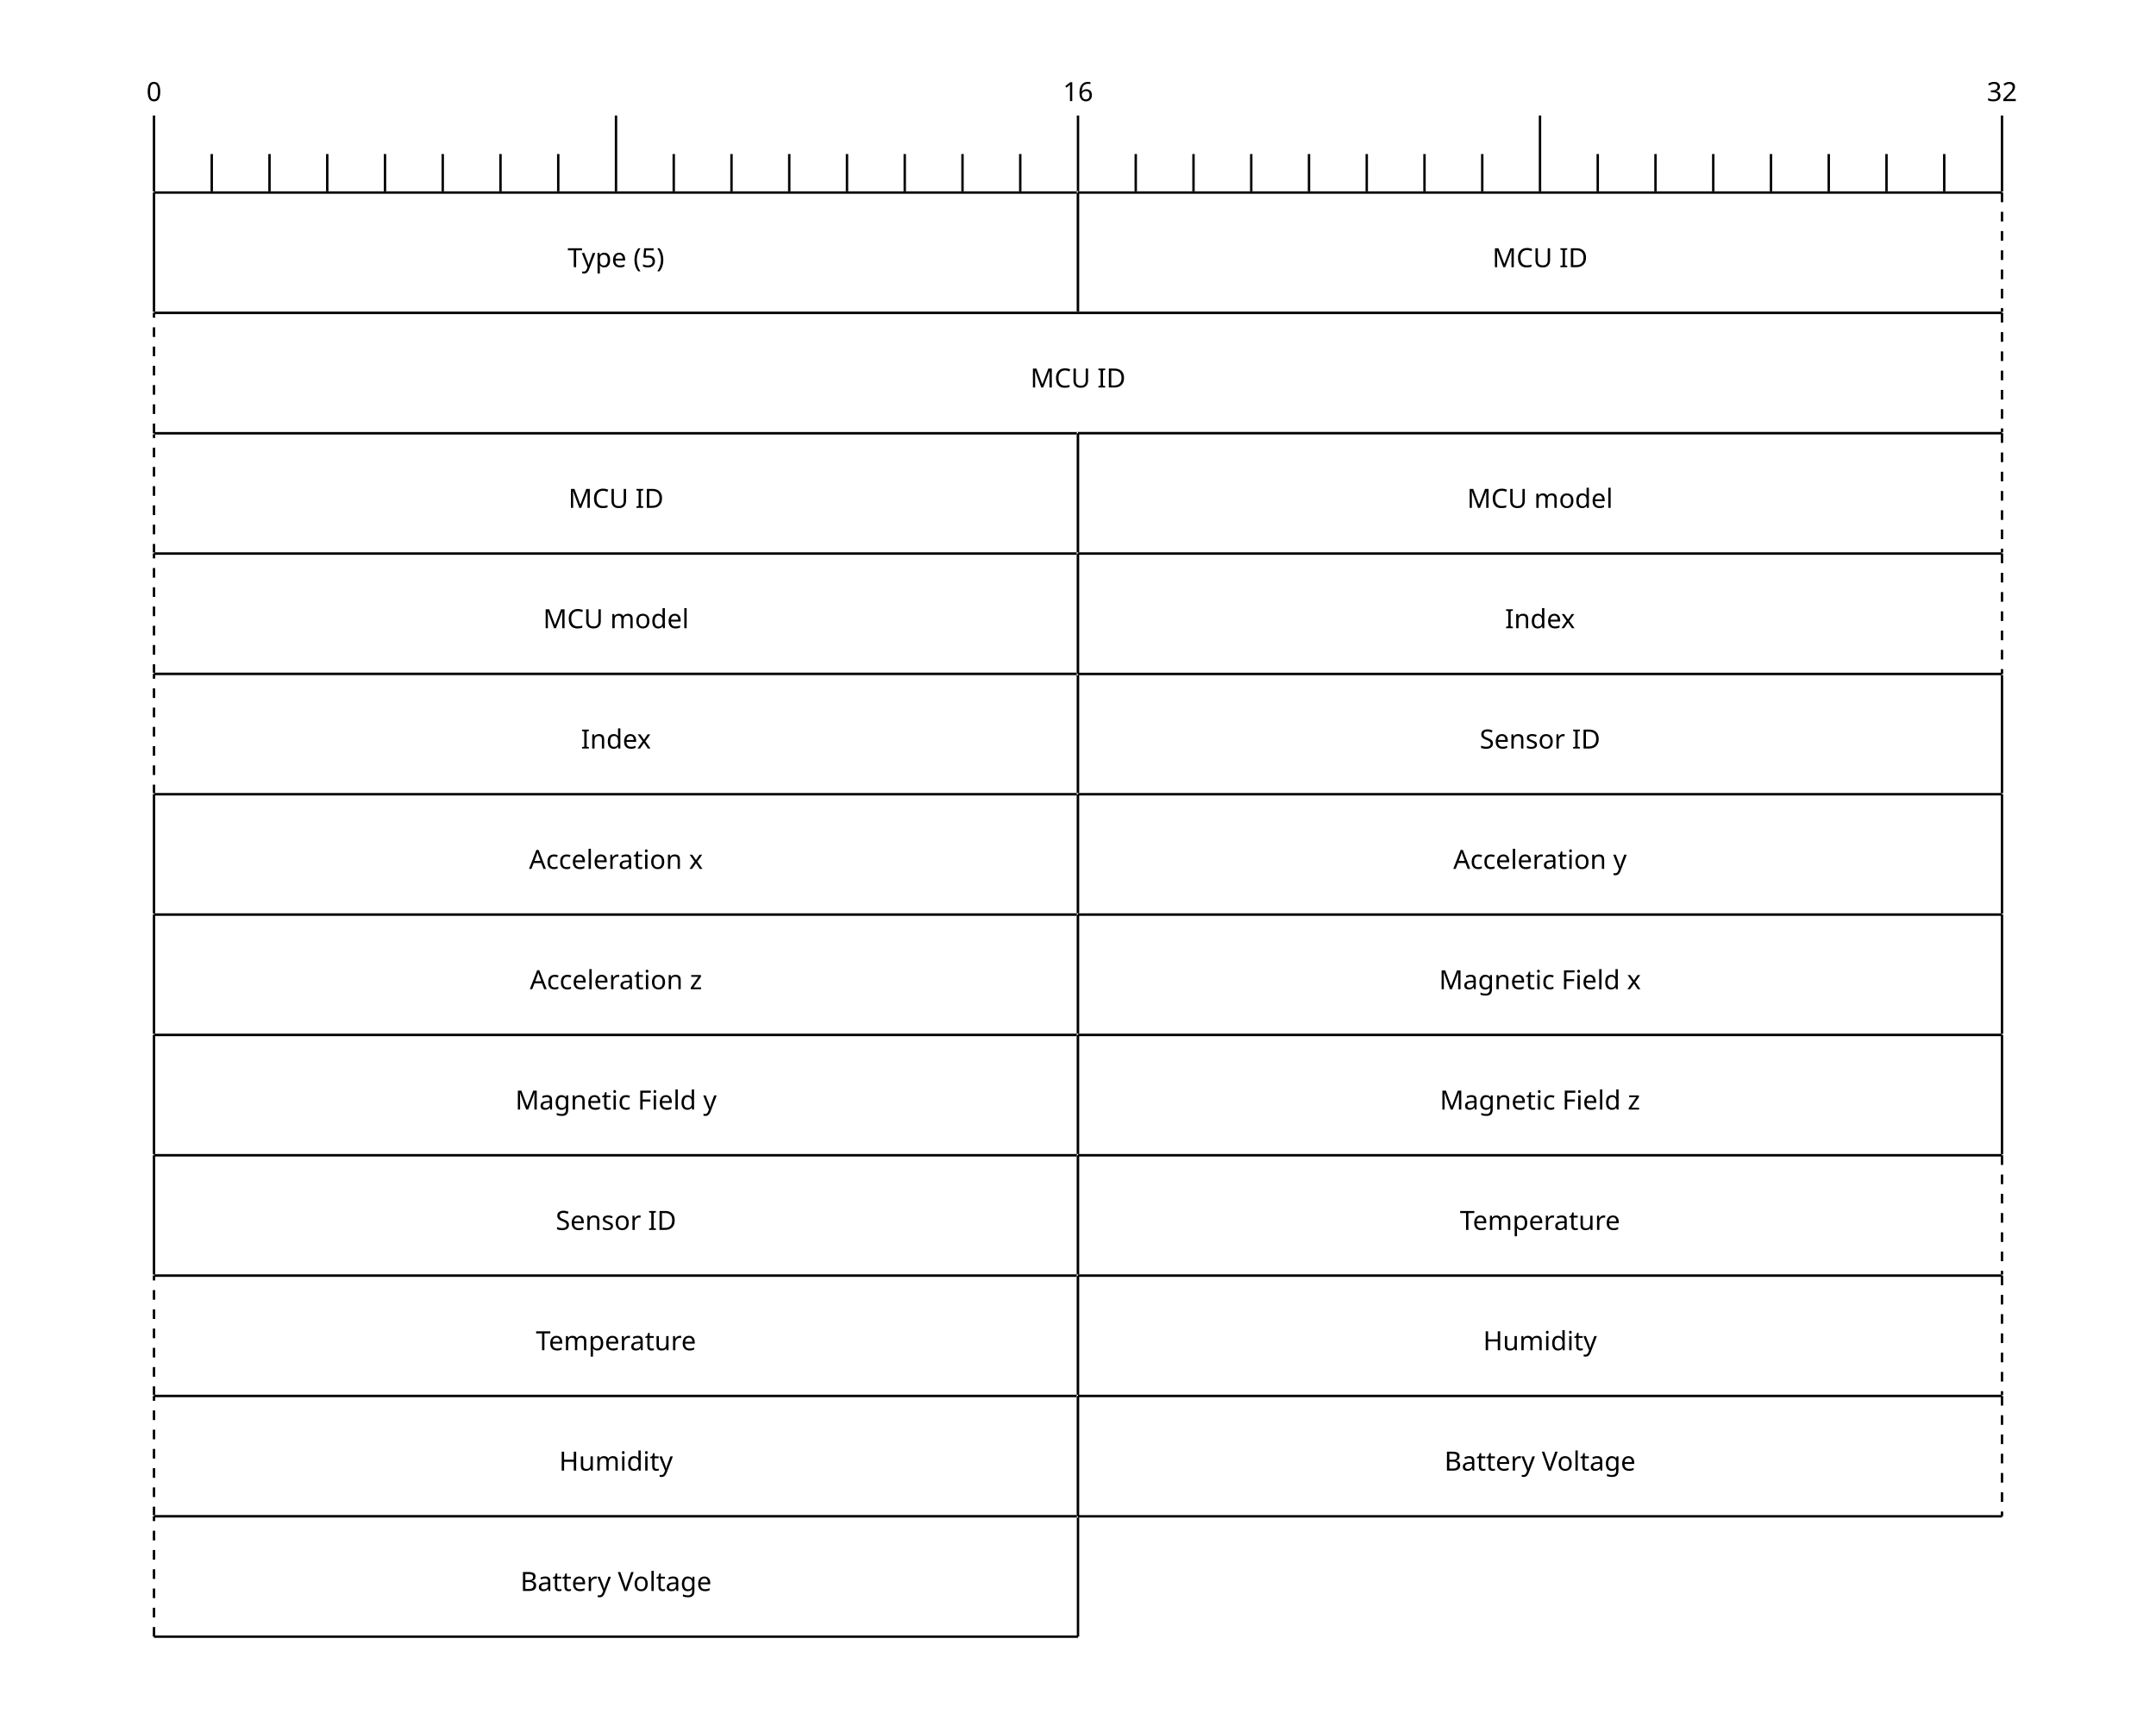
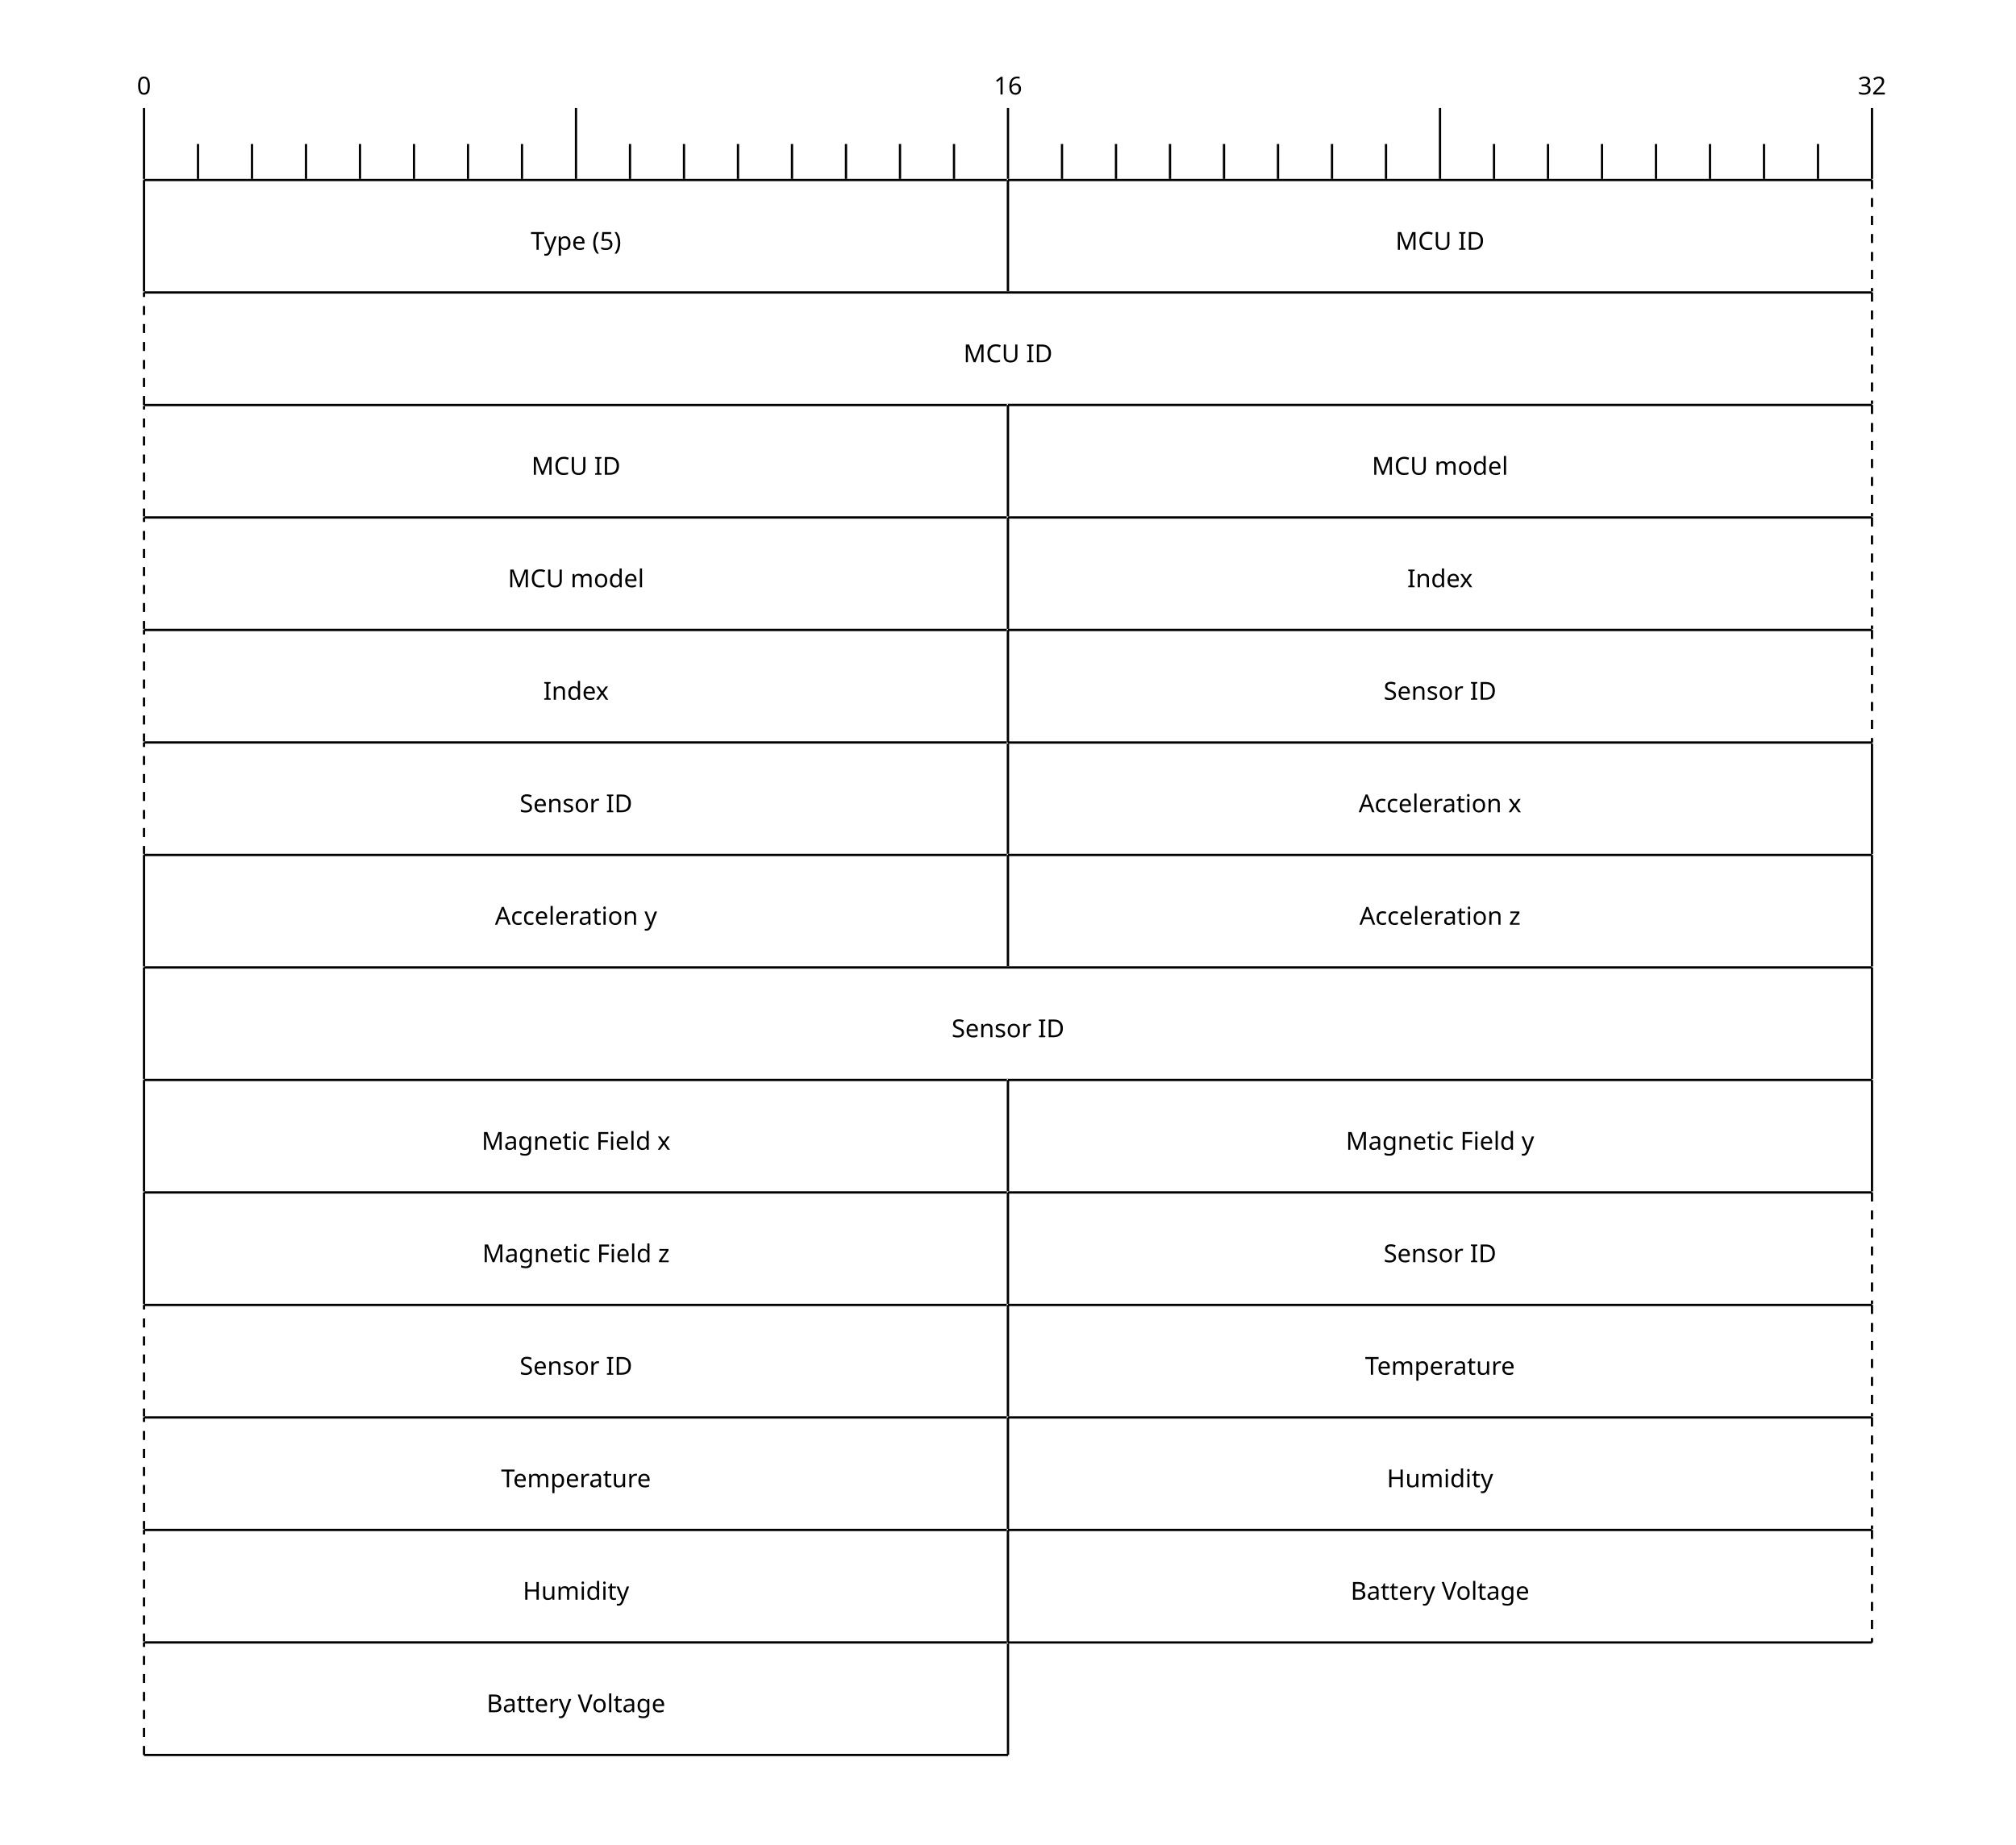
- <svg xmlns="http://www.w3.org/2000/svg" viewBox="0 0 896 720">
+ <svg xmlns="http://www.w3.org/2000/svg" viewBox="0 0 896 820">
  <defs id="defs_block">
    <filter height="1.504" id="filter_blur" width="1.157" x="-0.079" y="-0.252">
      <feGaussianBlur id="feGaussianBlur3780" stdDeviation="4.2" />
    </filter>
  </defs>
  <path d="M 64 48 L 64 80" fill="none" stroke="rgb(0,0,0)" />
  <text fill="rgb(0,0,0)" font-family="sans-serif" font-size="11" font-style="normal" font-weight="normal" text-anchor="middle" textLength="6" x="64.0" y="42">0</text>
  <path d="M 88 64 L 88 80" fill="none" stroke="rgb(0,0,0)" />
  <path d="M 112 64 L 112 80" fill="none" stroke="rgb(0,0,0)" />
  <path d="M 136 64 L 136 80" fill="none" stroke="rgb(0,0,0)" />
  <path d="M 160 64 L 160 80" fill="none" stroke="rgb(0,0,0)" />
  <path d="M 184 64 L 184 80" fill="none" stroke="rgb(0,0,0)" />
  <path d="M 208 64 L 208 80" fill="none" stroke="rgb(0,0,0)" />
  <path d="M 232 64 L 232 80" fill="none" stroke="rgb(0,0,0)" />
  <path d="M 256 48 L 256 80" fill="none" stroke="rgb(0,0,0)" />
  <path d="M 280 64 L 280 80" fill="none" stroke="rgb(0,0,0)" />
  <path d="M 304 64 L 304 80" fill="none" stroke="rgb(0,0,0)" />
  <path d="M 328 64 L 328 80" fill="none" stroke="rgb(0,0,0)" />
  <path d="M 352 64 L 352 80" fill="none" stroke="rgb(0,0,0)" />
  <path d="M 376 64 L 376 80" fill="none" stroke="rgb(0,0,0)" />
  <path d="M 400 64 L 400 80" fill="none" stroke="rgb(0,0,0)" />
  <path d="M 424 64 L 424 80" fill="none" stroke="rgb(0,0,0)" />
  <path d="M 448 48 L 448 80" fill="none" stroke="rgb(0,0,0)" />
  <text fill="rgb(0,0,0)" font-family="sans-serif" font-size="11" font-style="normal" font-weight="normal" text-anchor="middle" textLength="12" x="448.0" y="42">16</text>
  <path d="M 472 64 L 472 80" fill="none" stroke="rgb(0,0,0)" />
  <path d="M 496 64 L 496 80" fill="none" stroke="rgb(0,0,0)" />
  <path d="M 520 64 L 520 80" fill="none" stroke="rgb(0,0,0)" />
  <path d="M 544 64 L 544 80" fill="none" stroke="rgb(0,0,0)" />
  <path d="M 568 64 L 568 80" fill="none" stroke="rgb(0,0,0)" />
  <path d="M 592 64 L 592 80" fill="none" stroke="rgb(0,0,0)" />
  <path d="M 616 64 L 616 80" fill="none" stroke="rgb(0,0,0)" />
  <path d="M 640 48 L 640 80" fill="none" stroke="rgb(0,0,0)" />
  <path d="M 664 64 L 664 80" fill="none" stroke="rgb(0,0,0)" />
  <path d="M 688 64 L 688 80" fill="none" stroke="rgb(0,0,0)" />
  <path d="M 712 64 L 712 80" fill="none" stroke="rgb(0,0,0)" />
  <path d="M 736 64 L 736 80" fill="none" stroke="rgb(0,0,0)" />
  <path d="M 760 64 L 760 80" fill="none" stroke="rgb(0,0,0)" />
  <path d="M 784 64 L 784 80" fill="none" stroke="rgb(0,0,0)" />
  <path d="M 808 64 L 808 80" fill="none" stroke="rgb(0,0,0)" />
  <path d="M 832 48 L 832 80" fill="none" stroke="rgb(0,0,0)" />
  <text fill="rgb(0,0,0)" font-family="sans-serif" font-size="11" font-style="normal" font-weight="normal" text-anchor="middle" textLength="12" x="832.0" y="42">32</text>
  <rect fill="rgb(255,255,255)" height="50" stroke="rgb(255,255,255)" width="384" x="64" y="80" />
  <path d="M 64 80 L 448 80" fill="none" stroke="rgb(0,0,0)" />
  <path d="M 448 80 L 448 130" fill="none" stroke="rgb(0,0,0)" />
  <path d="M 448 130 L 64 130" fill="none" stroke="rgb(0,0,0)" />
  <path d="M 64 130 L 64 80" fill="none" stroke="rgb(0,0,0)" />
  <text fill="rgb(0,0,0)" font-family="sans-serif" font-size="11" font-style="normal" font-weight="normal" text-anchor="middle" textLength="48" x="256.0" y="111">Type (5)</text>
  <rect fill="rgb(255,255,255)" height="50" stroke="rgb(255,255,255)" width="384" x="64" y="180" />
  <path d="M 64 180 L 448 180" fill="none" stroke="rgb(0,0,0)" />
  <path d="M 448 180 L 448 230" fill="none" stroke="rgb(0,0,0)" />
  <path d="M 448 230 L 64 230" fill="none" stroke="rgb(0,0,0)" />
  <path d="M 64 230 L 64 180" fill="none" stroke="rgb(0,0,0)" stroke-dasharray="4" />
  <text fill="rgb(0,0,0)" font-family="sans-serif" font-size="11" font-style="normal" font-weight="normal" text-anchor="middle" textLength="36" x="256.0" y="211">MCU ID</text>
  <rect fill="rgb(255,255,255)" height="50" stroke="rgb(255,255,255)" width="384" x="64" y="230" />
  <path d="M 64 230 L 448 230" fill="none" stroke="rgb(0,0,0)" />
  <path d="M 448 230 L 448 280" fill="none" stroke="rgb(0,0,0)" />
  <path d="M 448 280 L 64 280" fill="none" stroke="rgb(0,0,0)" />
  <path d="M 64 280 L 64 230" fill="none" stroke="rgb(0,0,0)" stroke-dasharray="4" />
  <text fill="rgb(0,0,0)" font-family="sans-serif" font-size="11" font-style="normal" font-weight="normal" text-anchor="middle" textLength="54" x="256.0" y="261">MCU model</text>
  <rect fill="rgb(255,255,255)" height="50" stroke="rgb(255,255,255)" width="384" x="64" y="280" />
  <path d="M 64 280 L 448 280" fill="none" stroke="rgb(0,0,0)" />
  <path d="M 448 280 L 448 330" fill="none" stroke="rgb(0,0,0)" />
  <path d="M 448 330 L 64 330" fill="none" stroke="rgb(0,0,0)" />
  <path d="M 64 330 L 64 280" fill="none" stroke="rgb(0,0,0)" stroke-dasharray="4" />
  <text fill="rgb(0,0,0)" font-family="sans-serif" font-size="11" font-style="normal" font-weight="normal" text-anchor="middle" textLength="30" x="256.0" y="311">Index</text>
-   <rect fill="rgb(255,255,255)" height="50" stroke="rgb(255,255,255)" width="384" x="448" y="280" />
-   <path d="M 448 280 L 832 280" fill="none" stroke="rgb(0,0,0)" />
-   <path d="M 832 280 L 832 330" fill="none" stroke="rgb(0,0,0)" />
-   <path d="M 832 330 L 448 330" fill="none" stroke="rgb(0,0,0)" />
-   <path d="M 448 330 L 448 280" fill="none" stroke="rgb(0,0,0)" />
-   <text fill="rgb(0,0,0)" font-family="sans-serif" font-size="11" font-style="normal" font-weight="normal" text-anchor="middle" textLength="54" x="640.0" y="311">Sensor ID</text>
  <rect fill="rgb(255,255,255)" height="50" stroke="rgb(255,255,255)" width="384" x="64" y="330" />
  <path d="M 64 330 L 448 330" fill="none" stroke="rgb(0,0,0)" />
  <path d="M 448 330 L 448 380" fill="none" stroke="rgb(0,0,0)" />
  <path d="M 448 380 L 64 380" fill="none" stroke="rgb(0,0,0)" />
-   <path d="M 64 380 L 64 330" fill="none" stroke="rgb(0,0,0)" />
-   <text fill="rgb(0,0,0)" font-family="sans-serif" font-size="11" font-style="normal" font-weight="normal" text-anchor="middle" textLength="84" x="256.0" y="361">Acceleration x</text>
+   <path d="M 64 380 L 64 330" fill="none" stroke="rgb(0,0,0)" stroke-dasharray="4" />
+   <text fill="rgb(0,0,0)" font-family="sans-serif" font-size="11" font-style="normal" font-weight="normal" text-anchor="middle" textLength="54" x="256.0" y="361">Sensor ID</text>
  <rect fill="rgb(255,255,255)" height="50" stroke="rgb(255,255,255)" width="384" x="448" y="330" />
  <path d="M 448 330 L 832 330" fill="none" stroke="rgb(0,0,0)" />
  <path d="M 832 330 L 832 380" fill="none" stroke="rgb(0,0,0)" />
  <path d="M 832 380 L 448 380" fill="none" stroke="rgb(0,0,0)" />
  <path d="M 448 380 L 448 330" fill="none" stroke="rgb(0,0,0)" />
-   <text fill="rgb(0,0,0)" font-family="sans-serif" font-size="11" font-style="normal" font-weight="normal" text-anchor="middle" textLength="84" x="640.0" y="361">Acceleration y</text>
+   <text fill="rgb(0,0,0)" font-family="sans-serif" font-size="11" font-style="normal" font-weight="normal" text-anchor="middle" textLength="84" x="640.0" y="361">Acceleration x</text>
  <rect fill="rgb(255,255,255)" height="50" stroke="rgb(255,255,255)" width="384" x="64" y="380" />
  <path d="M 64 380 L 448 380" fill="none" stroke="rgb(0,0,0)" />
  <path d="M 448 380 L 448 430" fill="none" stroke="rgb(0,0,0)" />
  <path d="M 448 430 L 64 430" fill="none" stroke="rgb(0,0,0)" />
  <path d="M 64 430 L 64 380" fill="none" stroke="rgb(0,0,0)" />
-   <text fill="rgb(0,0,0)" font-family="sans-serif" font-size="11" font-style="normal" font-weight="normal" text-anchor="middle" textLength="84" x="256.0" y="411">Acceleration z</text>
+   <text fill="rgb(0,0,0)" font-family="sans-serif" font-size="11" font-style="normal" font-weight="normal" text-anchor="middle" textLength="84" x="256.0" y="411">Acceleration y</text>
  <rect fill="rgb(255,255,255)" height="50" stroke="rgb(255,255,255)" width="384" x="448" y="380" />
  <path d="M 448 380 L 832 380" fill="none" stroke="rgb(0,0,0)" />
  <path d="M 832 380 L 832 430" fill="none" stroke="rgb(0,0,0)" />
  <path d="M 832 430 L 448 430" fill="none" stroke="rgb(0,0,0)" />
  <path d="M 448 430 L 448 380" fill="none" stroke="rgb(0,0,0)" />
-   <text fill="rgb(0,0,0)" font-family="sans-serif" font-size="11" font-style="normal" font-weight="normal" text-anchor="middle" textLength="96" x="640.0" y="411">Magnetic Field x</text>
-   <rect fill="rgb(255,255,255)" height="50" stroke="rgb(255,255,255)" width="384" x="64" y="430" />
-   <path d="M 64 430 L 448 430" fill="none" stroke="rgb(0,0,0)" />
-   <path d="M 448 430 L 448 480" fill="none" stroke="rgb(0,0,0)" />
-   <path d="M 448 480 L 64 480" fill="none" stroke="rgb(0,0,0)" />
+   <text fill="rgb(0,0,0)" font-family="sans-serif" font-size="11" font-style="normal" font-weight="normal" text-anchor="middle" textLength="84" x="640.0" y="411">Acceleration z</text>
+   <rect fill="rgb(255,255,255)" height="50" stroke="rgb(255,255,255)" width="768" x="64" y="430" />
+   <path d="M 64 430 L 832 430" fill="none" stroke="rgb(0,0,0)" />
+   <path d="M 832 430 L 832 480" fill="none" stroke="rgb(0,0,0)" />
+   <path d="M 832 480 L 64 480" fill="none" stroke="rgb(0,0,0)" />
  <path d="M 64 480 L 64 430" fill="none" stroke="rgb(0,0,0)" />
-   <text fill="rgb(0,0,0)" font-family="sans-serif" font-size="11" font-style="normal" font-weight="normal" text-anchor="middle" textLength="96" x="256.0" y="461">Magnetic Field y</text>
-   <rect fill="rgb(255,255,255)" height="50" stroke="rgb(255,255,255)" width="384" x="448" y="430" />
-   <path d="M 448 430 L 832 430" fill="none" stroke="rgb(0,0,0)" />
-   <path d="M 832 430 L 832 480" fill="none" stroke="rgb(0,0,0)" />
-   <path d="M 832 480 L 448 480" fill="none" stroke="rgb(0,0,0)" />
-   <path d="M 448 480 L 448 430" fill="none" stroke="rgb(0,0,0)" />
-   <text fill="rgb(0,0,0)" font-family="sans-serif" font-size="11" font-style="normal" font-weight="normal" text-anchor="middle" textLength="96" x="640.0" y="461">Magnetic Field z</text>
+   <text fill="rgb(0,0,0)" font-family="sans-serif" font-size="11" font-style="normal" font-weight="normal" text-anchor="middle" textLength="54" x="448.0" y="461">Sensor ID</text>
  <rect fill="rgb(255,255,255)" height="50" stroke="rgb(255,255,255)" width="384" x="64" y="480" />
  <path d="M 64 480 L 448 480" fill="none" stroke="rgb(0,0,0)" />
  <path d="M 448 480 L 448 530" fill="none" stroke="rgb(0,0,0)" />
  <path d="M 448 530 L 64 530" fill="none" stroke="rgb(0,0,0)" />
  <path d="M 64 530 L 64 480" fill="none" stroke="rgb(0,0,0)" />
-   <text fill="rgb(0,0,0)" font-family="sans-serif" font-size="11" font-style="normal" font-weight="normal" text-anchor="middle" textLength="54" x="256.0" y="511">Sensor ID</text>
+   <text fill="rgb(0,0,0)" font-family="sans-serif" font-size="11" font-style="normal" font-weight="normal" text-anchor="middle" textLength="96" x="256.0" y="511">Magnetic Field x</text>
+   <rect fill="rgb(255,255,255)" height="50" stroke="rgb(255,255,255)" width="384" x="448" y="480" />
+   <path d="M 448 480 L 832 480" fill="none" stroke="rgb(0,0,0)" />
+   <path d="M 832 480 L 832 530" fill="none" stroke="rgb(0,0,0)" />
+   <path d="M 832 530 L 448 530" fill="none" stroke="rgb(0,0,0)" />
+   <path d="M 448 530 L 448 480" fill="none" stroke="rgb(0,0,0)" />
+   <text fill="rgb(0,0,0)" font-family="sans-serif" font-size="11" font-style="normal" font-weight="normal" text-anchor="middle" textLength="96" x="640.0" y="511">Magnetic Field y</text>
  <rect fill="rgb(255,255,255)" height="50" stroke="rgb(255,255,255)" width="384" x="64" y="530" />
  <path d="M 64 530 L 448 530" fill="none" stroke="rgb(0,0,0)" />
  <path d="M 448 530 L 448 580" fill="none" stroke="rgb(0,0,0)" />
  <path d="M 448 580 L 64 580" fill="none" stroke="rgb(0,0,0)" />
-   <path d="M 64 580 L 64 530" fill="none" stroke="rgb(0,0,0)" stroke-dasharray="4" />
-   <text fill="rgb(0,0,0)" font-family="sans-serif" font-size="11" font-style="normal" font-weight="normal" text-anchor="middle" textLength="66" x="256.0" y="561">Temperature</text>
+   <path d="M 64 580 L 64 530" fill="none" stroke="rgb(0,0,0)" />
+   <text fill="rgb(0,0,0)" font-family="sans-serif" font-size="11" font-style="normal" font-weight="normal" text-anchor="middle" textLength="96" x="256.0" y="561">Magnetic Field z</text>
  <rect fill="rgb(255,255,255)" height="50" stroke="rgb(255,255,255)" width="384" x="64" y="580" />
  <path d="M 64 580 L 448 580" fill="none" stroke="rgb(0,0,0)" />
  <path d="M 448 580 L 448 630" fill="none" stroke="rgb(0,0,0)" />
  <path d="M 448 630 L 64 630" fill="none" stroke="rgb(0,0,0)" />
  <path d="M 64 630 L 64 580" fill="none" stroke="rgb(0,0,0)" stroke-dasharray="4" />
-   <text fill="rgb(0,0,0)" font-family="sans-serif" font-size="11" font-style="normal" font-weight="normal" text-anchor="middle" textLength="48" x="256.0" y="611">Humidity</text>
+   <text fill="rgb(0,0,0)" font-family="sans-serif" font-size="11" font-style="normal" font-weight="normal" text-anchor="middle" textLength="54" x="256.0" y="611">Sensor ID</text>
  <rect fill="rgb(255,255,255)" height="50" stroke="rgb(255,255,255)" width="384" x="64" y="630" />
  <path d="M 64 630 L 448 630" fill="none" stroke="rgb(0,0,0)" />
  <path d="M 448 630 L 448 680" fill="none" stroke="rgb(0,0,0)" />
  <path d="M 448 680 L 64 680" fill="none" stroke="rgb(0,0,0)" />
  <path d="M 64 680 L 64 630" fill="none" stroke="rgb(0,0,0)" stroke-dasharray="4" />
-   <text fill="rgb(0,0,0)" font-family="sans-serif" font-size="11" font-style="normal" font-weight="normal" text-anchor="middle" textLength="90" x="256.0" y="661">Battery Voltage</text>
+   <text fill="rgb(0,0,0)" font-family="sans-serif" font-size="11" font-style="normal" font-weight="normal" text-anchor="middle" textLength="66" x="256.0" y="661">Temperature</text>
+   <rect fill="rgb(255,255,255)" height="50" stroke="rgb(255,255,255)" width="384" x="64" y="680" />
+   <path d="M 64 680 L 448 680" fill="none" stroke="rgb(0,0,0)" />
+   <path d="M 448 680 L 448 730" fill="none" stroke="rgb(0,0,0)" />
+   <path d="M 448 730 L 64 730" fill="none" stroke="rgb(0,0,0)" />
+   <path d="M 64 730 L 64 680" fill="none" stroke="rgb(0,0,0)" stroke-dasharray="4" />
+   <text fill="rgb(0,0,0)" font-family="sans-serif" font-size="11" font-style="normal" font-weight="normal" text-anchor="middle" textLength="48" x="256.0" y="711">Humidity</text>
+   <rect fill="rgb(255,255,255)" height="50" stroke="rgb(255,255,255)" width="384" x="64" y="730" />
+   <path d="M 64 730 L 448 730" fill="none" stroke="rgb(0,0,0)" />
+   <path d="M 448 730 L 448 780" fill="none" stroke="rgb(0,0,0)" />
+   <path d="M 448 780 L 64 780" fill="none" stroke="rgb(0,0,0)" />
+   <path d="M 64 780 L 64 730" fill="none" stroke="rgb(0,0,0)" stroke-dasharray="4" />
+   <text fill="rgb(0,0,0)" font-family="sans-serif" font-size="11" font-style="normal" font-weight="normal" text-anchor="middle" textLength="90" x="256.0" y="761">Battery Voltage</text>
  <rect fill="rgb(255,255,255)" height="50" stroke="rgb(255,255,255)" width="384" x="448" y="80" />
  <path d="M 448 80 L 832 80" fill="none" stroke="rgb(0,0,0)" />
  <path d="M 832 80 L 832 130" fill="none" stroke="rgb(0,0,0)" stroke-dasharray="4" />
  <path d="M 832 130 L 448 130" fill="none" stroke="rgb(0,0,0)" />
  <path d="M 448 130 L 448 80" fill="none" stroke="rgb(0,0,0)" />
  <text fill="rgb(0,0,0)" font-family="sans-serif" font-size="11" font-style="normal" font-weight="normal" text-anchor="middle" textLength="36" x="640.0" y="111">MCU ID</text>
  <rect fill="rgb(255,255,255)" height="50" stroke="rgb(255,255,255)" width="768" x="64" y="130" />
  <path d="M 64 130 L 832 130" fill="none" stroke="rgb(0,0,0)" />
  <path d="M 832 130 L 832 180" fill="none" stroke="rgb(0,0,0)" stroke-dasharray="4" />
  <path d="M 832 180 L 64 180" fill="none" stroke="rgb(0,0,0)" />
  <path d="M 64 180 L 64 130" fill="none" stroke="rgb(0,0,0)" stroke-dasharray="4" />
  <text fill="rgb(0,0,0)" font-family="sans-serif" font-size="11" font-style="normal" font-weight="normal" text-anchor="middle" textLength="36" x="448.0" y="161">MCU ID</text>
  <rect fill="rgb(255,255,255)" height="50" stroke="rgb(255,255,255)" width="384" x="448" y="180" />
  <path d="M 448 180 L 832 180" fill="none" stroke="rgb(0,0,0)" />
  <path d="M 832 180 L 832 230" fill="none" stroke="rgb(0,0,0)" stroke-dasharray="4" />
  <path d="M 832 230 L 448 230" fill="none" stroke="rgb(0,0,0)" />
  <path d="M 448 230 L 448 180" fill="none" stroke="rgb(0,0,0)" />
  <text fill="rgb(0,0,0)" font-family="sans-serif" font-size="11" font-style="normal" font-weight="normal" text-anchor="middle" textLength="54" x="640.0" y="211">MCU model</text>
  <rect fill="rgb(255,255,255)" height="50" stroke="rgb(255,255,255)" width="384" x="448" y="230" />
  <path d="M 448 230 L 832 230" fill="none" stroke="rgb(0,0,0)" />
  <path d="M 832 230 L 832 280" fill="none" stroke="rgb(0,0,0)" stroke-dasharray="4" />
  <path d="M 832 280 L 448 280" fill="none" stroke="rgb(0,0,0)" />
  <path d="M 448 280 L 448 230" fill="none" stroke="rgb(0,0,0)" />
  <text fill="rgb(0,0,0)" font-family="sans-serif" font-size="11" font-style="normal" font-weight="normal" text-anchor="middle" textLength="30" x="640.0" y="261">Index</text>
-   <rect fill="rgb(255,255,255)" height="50" stroke="rgb(255,255,255)" width="384" x="448" y="480" />
-   <path d="M 448 480 L 832 480" fill="none" stroke="rgb(0,0,0)" />
-   <path d="M 832 480 L 832 530" fill="none" stroke="rgb(0,0,0)" stroke-dasharray="4" />
-   <path d="M 832 530 L 448 530" fill="none" stroke="rgb(0,0,0)" />
-   <path d="M 448 530 L 448 480" fill="none" stroke="rgb(0,0,0)" />
-   <text fill="rgb(0,0,0)" font-family="sans-serif" font-size="11" font-style="normal" font-weight="normal" text-anchor="middle" textLength="66" x="640.0" y="511">Temperature</text>
+   <rect fill="rgb(255,255,255)" height="50" stroke="rgb(255,255,255)" width="384" x="448" y="280" />
+   <path d="M 448 280 L 832 280" fill="none" stroke="rgb(0,0,0)" />
+   <path d="M 832 280 L 832 330" fill="none" stroke="rgb(0,0,0)" stroke-dasharray="4" />
+   <path d="M 832 330 L 448 330" fill="none" stroke="rgb(0,0,0)" />
+   <path d="M 448 330 L 448 280" fill="none" stroke="rgb(0,0,0)" />
+   <text fill="rgb(0,0,0)" font-family="sans-serif" font-size="11" font-style="normal" font-weight="normal" text-anchor="middle" textLength="54" x="640.0" y="311">Sensor ID</text>
  <rect fill="rgb(255,255,255)" height="50" stroke="rgb(255,255,255)" width="384" x="448" y="530" />
  <path d="M 448 530 L 832 530" fill="none" stroke="rgb(0,0,0)" />
  <path d="M 832 530 L 832 580" fill="none" stroke="rgb(0,0,0)" stroke-dasharray="4" />
  <path d="M 832 580 L 448 580" fill="none" stroke="rgb(0,0,0)" />
  <path d="M 448 580 L 448 530" fill="none" stroke="rgb(0,0,0)" />
-   <text fill="rgb(0,0,0)" font-family="sans-serif" font-size="11" font-style="normal" font-weight="normal" text-anchor="middle" textLength="48" x="640.0" y="561">Humidity</text>
+   <text fill="rgb(0,0,0)" font-family="sans-serif" font-size="11" font-style="normal" font-weight="normal" text-anchor="middle" textLength="54" x="640.0" y="561">Sensor ID</text>
  <rect fill="rgb(255,255,255)" height="50" stroke="rgb(255,255,255)" width="384" x="448" y="580" />
  <path d="M 448 580 L 832 580" fill="none" stroke="rgb(0,0,0)" />
  <path d="M 832 580 L 832 630" fill="none" stroke="rgb(0,0,0)" stroke-dasharray="4" />
  <path d="M 832 630 L 448 630" fill="none" stroke="rgb(0,0,0)" />
  <path d="M 448 630 L 448 580" fill="none" stroke="rgb(0,0,0)" />
-   <text fill="rgb(0,0,0)" font-family="sans-serif" font-size="11" font-style="normal" font-weight="normal" text-anchor="middle" textLength="90" x="640.0" y="611">Battery Voltage</text>
+   <text fill="rgb(0,0,0)" font-family="sans-serif" font-size="11" font-style="normal" font-weight="normal" text-anchor="middle" textLength="66" x="640.0" y="611">Temperature</text>
+   <rect fill="rgb(255,255,255)" height="50" stroke="rgb(255,255,255)" width="384" x="448" y="630" />
+   <path d="M 448 630 L 832 630" fill="none" stroke="rgb(0,0,0)" />
+   <path d="M 832 630 L 832 680" fill="none" stroke="rgb(0,0,0)" stroke-dasharray="4" />
+   <path d="M 832 680 L 448 680" fill="none" stroke="rgb(0,0,0)" />
+   <path d="M 448 680 L 448 630" fill="none" stroke="rgb(0,0,0)" />
+   <text fill="rgb(0,0,0)" font-family="sans-serif" font-size="11" font-style="normal" font-weight="normal" text-anchor="middle" textLength="48" x="640.0" y="661">Humidity</text>
+   <rect fill="rgb(255,255,255)" height="50" stroke="rgb(255,255,255)" width="384" x="448" y="680" />
+   <path d="M 448 680 L 832 680" fill="none" stroke="rgb(0,0,0)" />
+   <path d="M 832 680 L 832 730" fill="none" stroke="rgb(0,0,0)" stroke-dasharray="4" />
+   <path d="M 832 730 L 448 730" fill="none" stroke="rgb(0,0,0)" />
+   <path d="M 448 730 L 448 680" fill="none" stroke="rgb(0,0,0)" />
+   <text fill="rgb(0,0,0)" font-family="sans-serif" font-size="11" font-style="normal" font-weight="normal" text-anchor="middle" textLength="90" x="640.0" y="711">Battery Voltage</text>
</svg>
